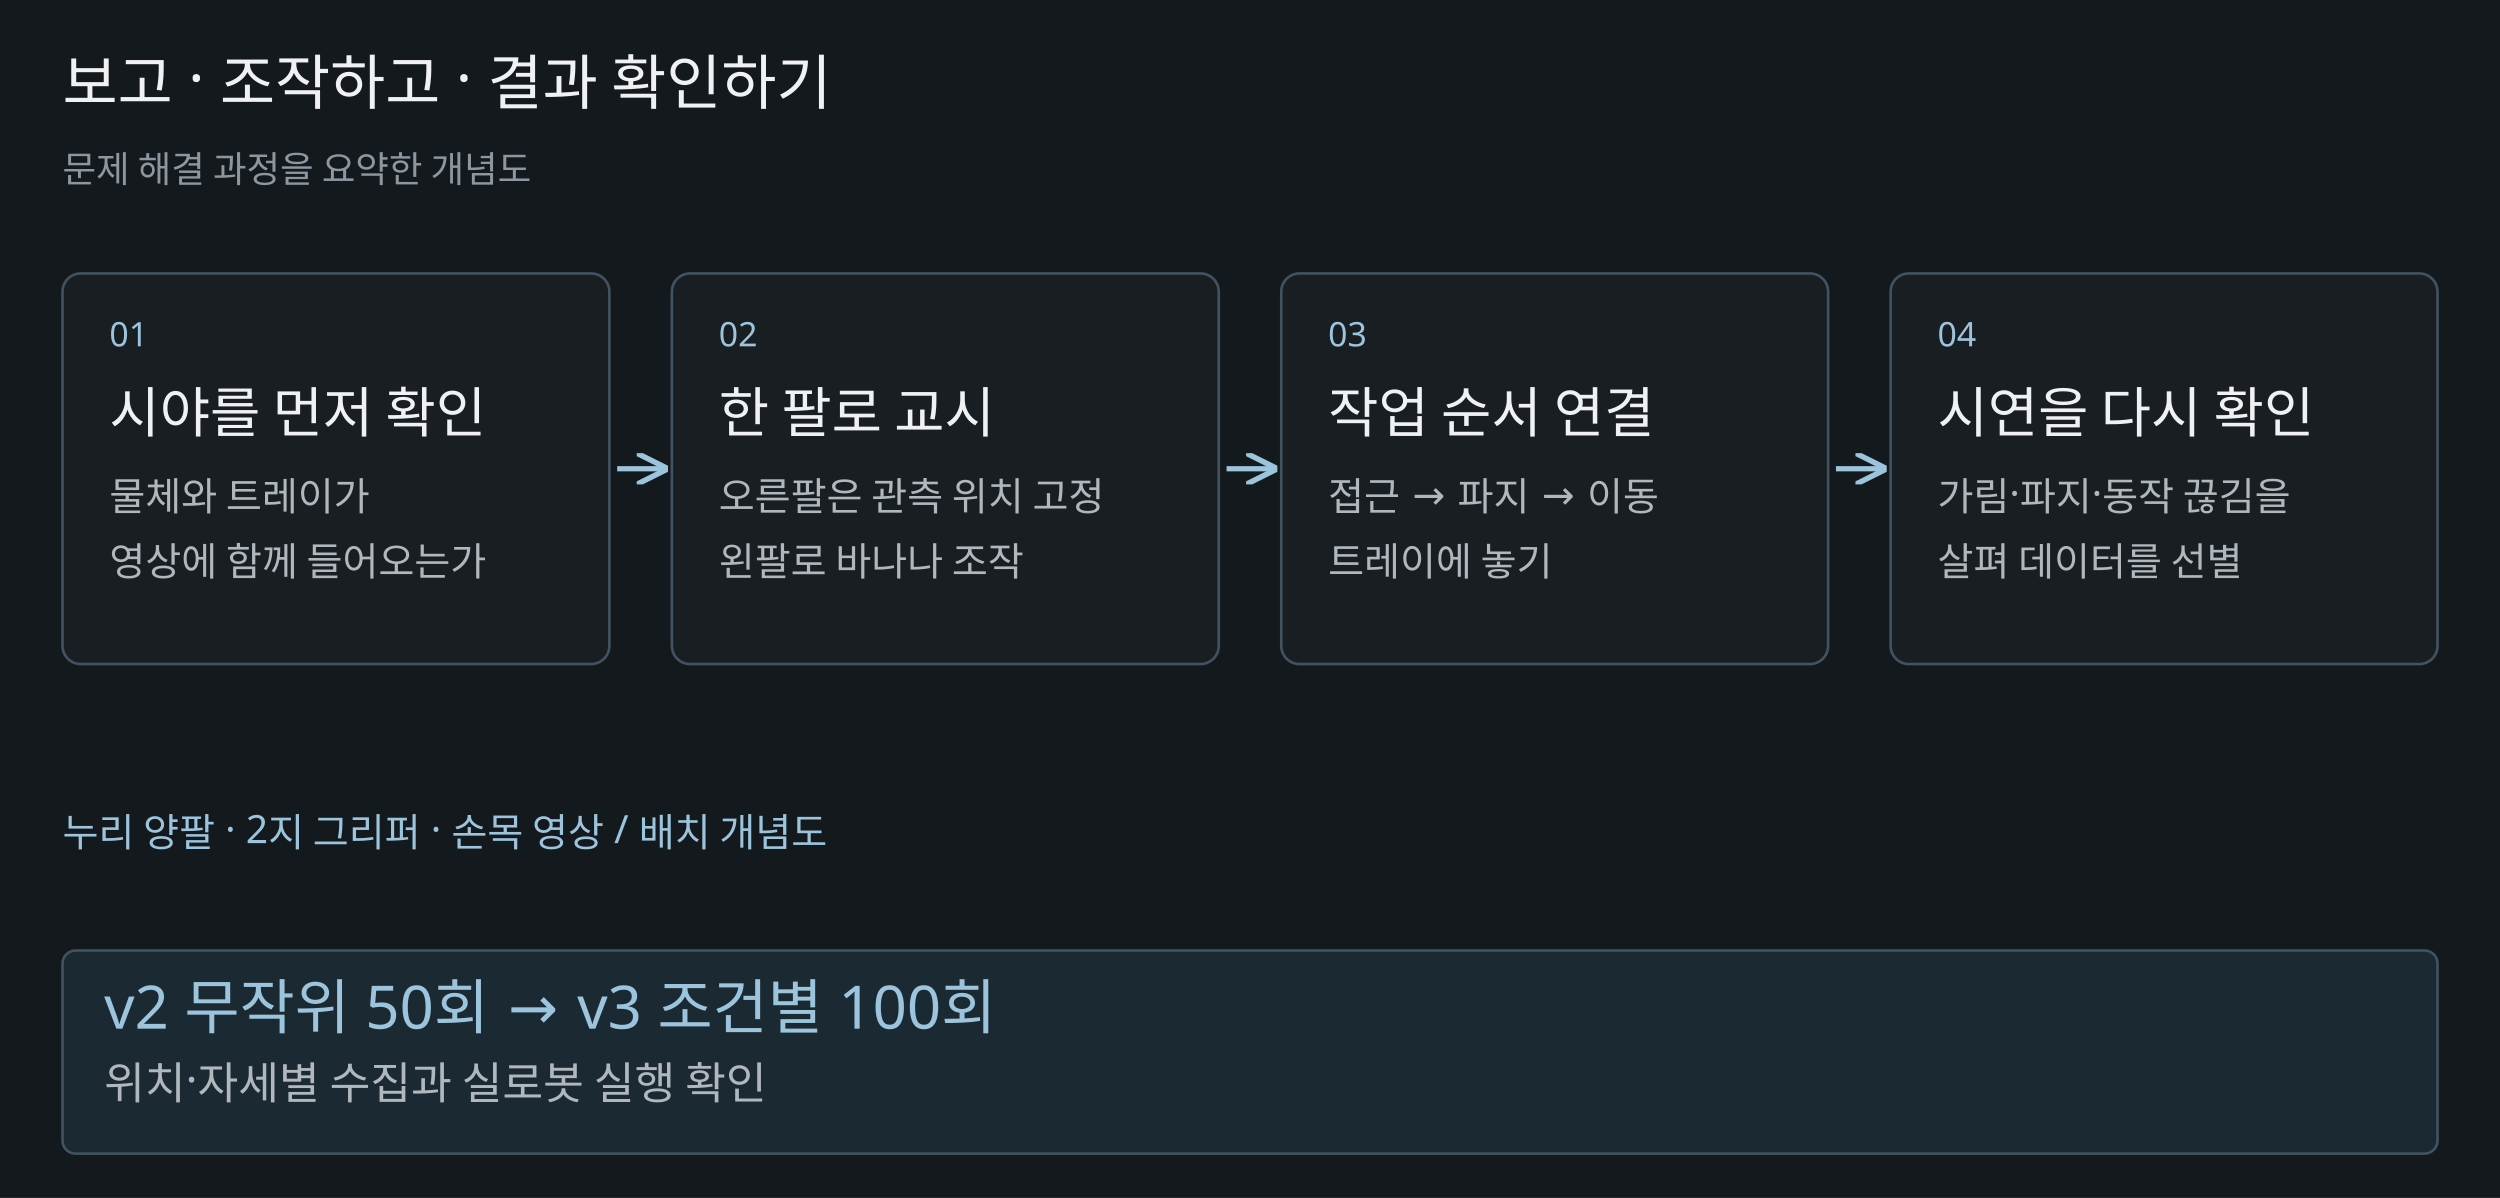
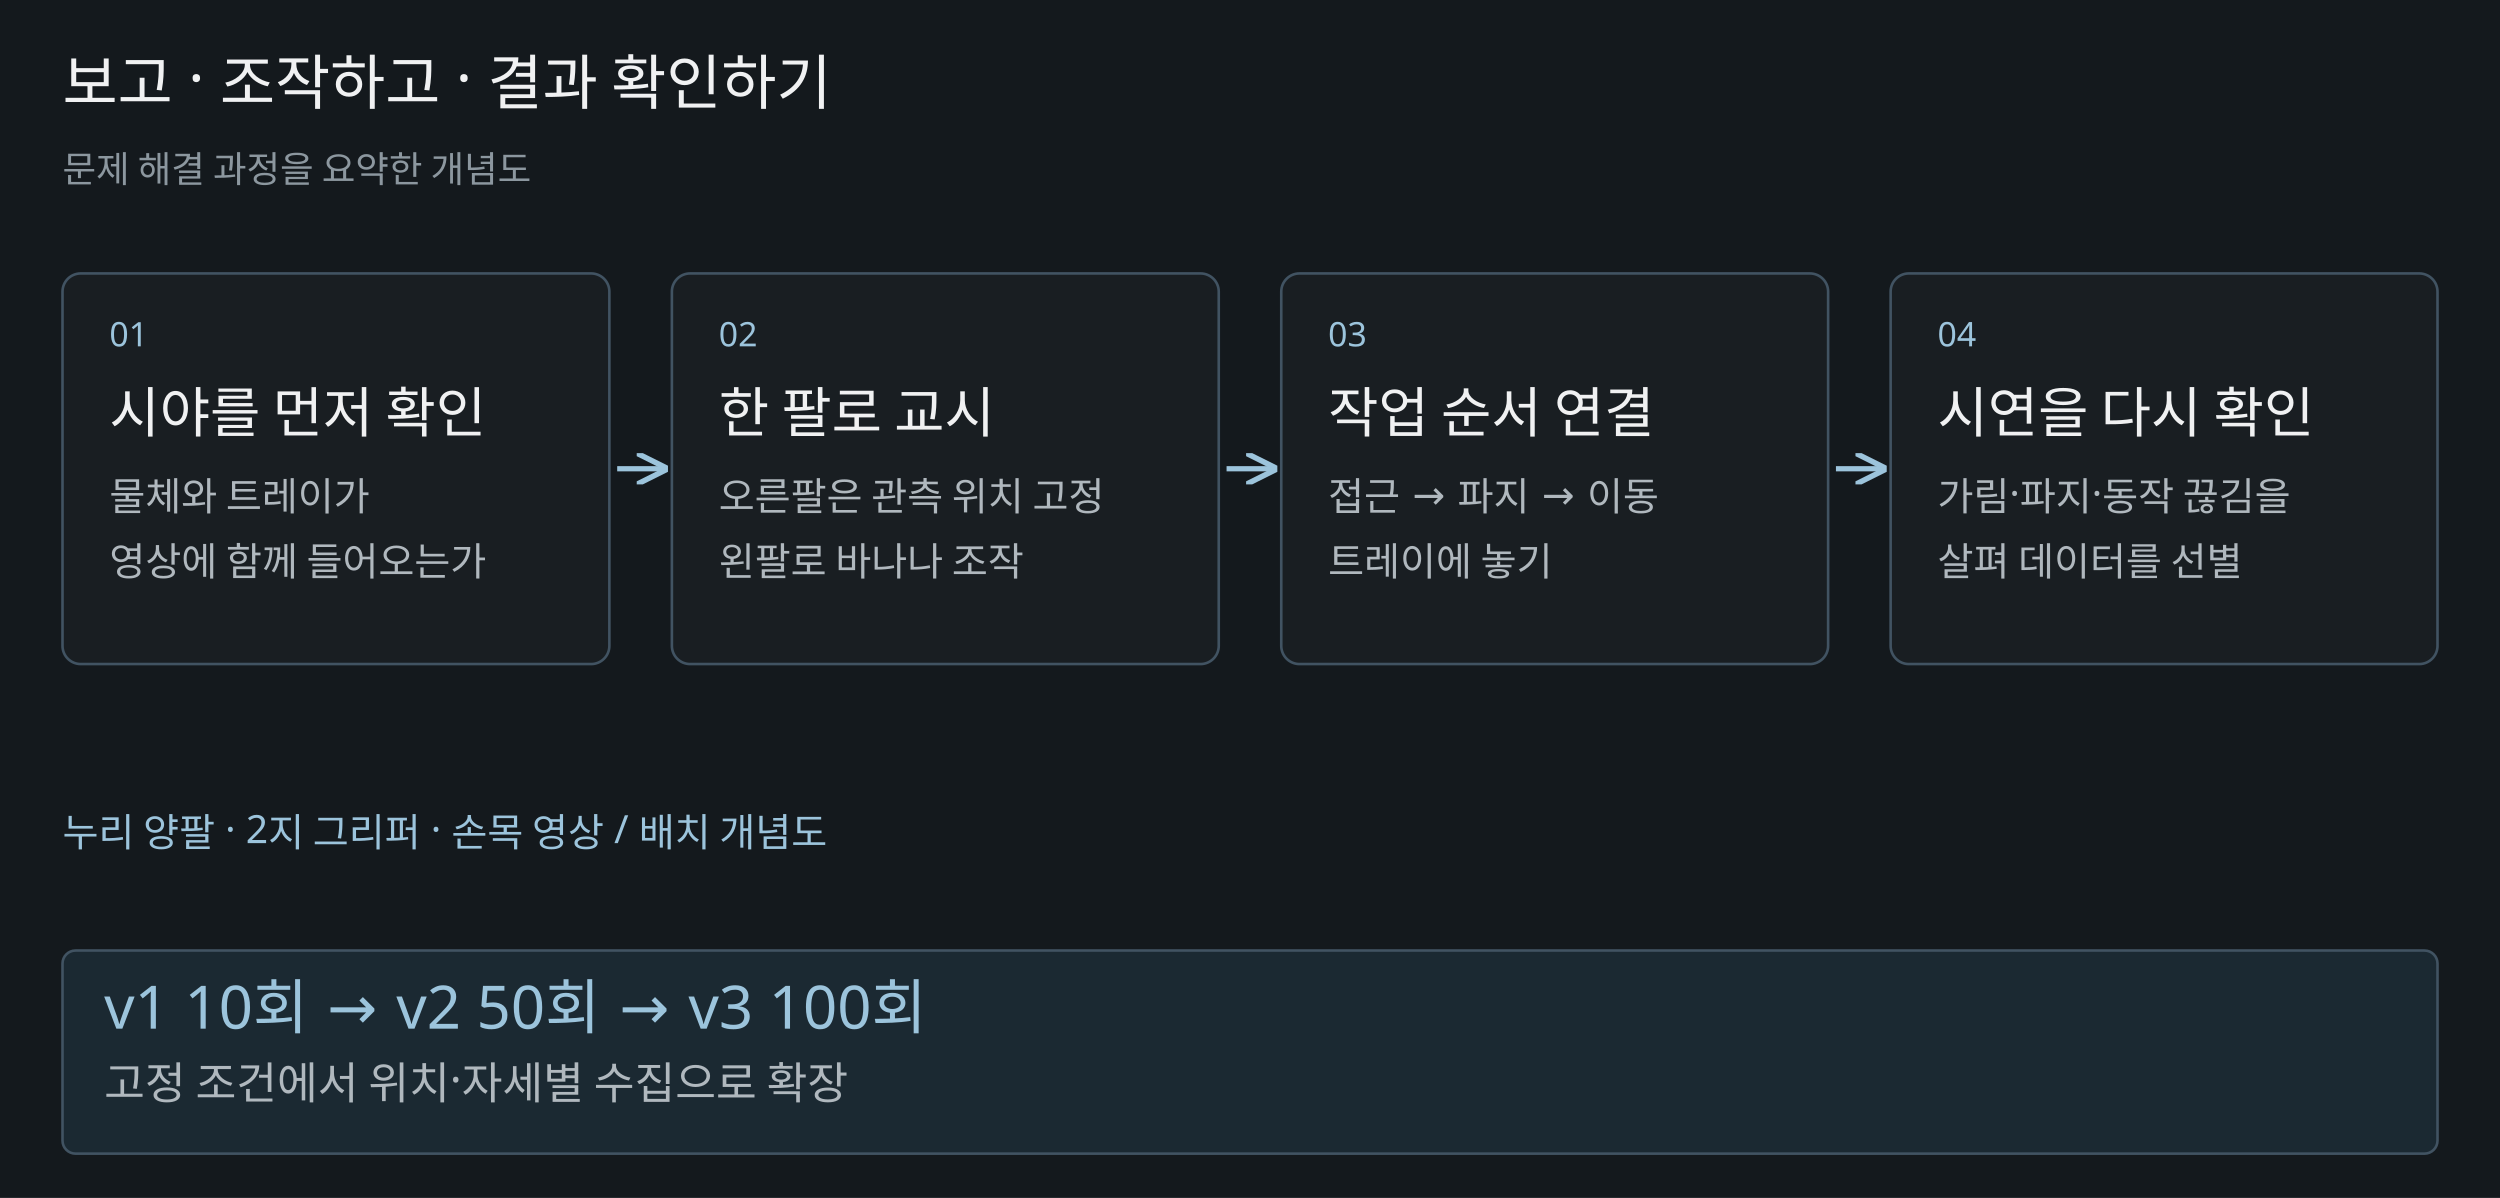
<svg xmlns="http://www.w3.org/2000/svg" viewBox="0 0 960 460" role="img" aria-labelledby="title">
  <defs>
    <marker id="arrow" viewBox="0 0 8 8" refX="7" refY="4" markerWidth="6" markerHeight="6" orient="auto">
      <path d="M0 0L8 4L0 8" fill="none" stroke="#9cc4dc" stroke-width="1.4" />
    </marker>
  </defs>
  <rect width="960" height="460" fill="#14191d" />
  <g font-family="Malgun Gothic,Pretendard,sans-serif">
    <text x="24" y="40" font-size="23" fill="#f0f1f2" text-anchor="start">보고 · 조작하고 · 결과 확인하기</text>
    <text x="24" y="70" font-size="14" fill="#8c979f" text-anchor="start">문제 해결 과정을 요약한 개념도</text>
    <rect x="24" y="105" width="210" height="150" rx="7" fill="#191e22" stroke="#415362" />
    <text x="42" y="133" font-size="13" fill="#9cc4dc" text-anchor="start">01</text>
    <text x="42" y="166" font-size="21" fill="#f0f1f2" text-anchor="start">시야를 먼저 확인</text>
    <text x="42" y="196" font-size="15" fill="#b0b8be" text-anchor="start">물체와 트레이가</text>
    <text x="42" y="221" font-size="15" fill="#b0b8be" text-anchor="start">영상에 함께 들어오는가</text>
    <path d="M237 180L255 180" fill="none" stroke="#9cc4dc" stroke-width="2" marker-end="url(#arrow)" />
    <rect x="258" y="105" width="210" height="150" rx="7" fill="#191e22" stroke="#415362" />
    <text x="276" y="133" font-size="13" fill="#9cc4dc" text-anchor="start">02</text>
    <text x="276" y="166" font-size="21" fill="#f0f1f2" text-anchor="start">한 팔로 교시</text>
    <text x="276" y="196" font-size="15" fill="#b0b8be" text-anchor="start">오른팔은 관측 위치 고정</text>
    <text x="276" y="221" font-size="15" fill="#b0b8be" text-anchor="start">왼팔로 바나나 조작</text>
    <path d="M471 180L489 180" fill="none" stroke="#9cc4dc" stroke-width="2" marker-end="url(#arrow)" />
    <rect x="492" y="105" width="210" height="150" rx="7" fill="#191e22" stroke="#415362" />
    <text x="510" y="133" font-size="13" fill="#9cc4dc" text-anchor="start">03</text>
    <text x="510" y="166" font-size="21" fill="#f0f1f2" text-anchor="start">작업 순서 연결</text>
    <text x="510" y="196" font-size="15" fill="#b0b8be" text-anchor="start">접근 → 파지 → 이동</text>
    <text x="510" y="221" font-size="15" fill="#b0b8be" text-anchor="start">트레이에 놓기</text>
    <path d="M705 180L723 180" fill="none" stroke="#9cc4dc" stroke-width="2" marker-end="url(#arrow)" />
    <rect x="726" y="105" width="210" height="150" rx="7" fill="#191e22" stroke="#415362" />
    <text x="744" y="133" font-size="13" fill="#9cc4dc" text-anchor="start">04</text>
    <text x="744" y="166" font-size="21" fill="#f0f1f2" text-anchor="start">시연을 다시 확인</text>
    <text x="744" y="196" font-size="15" fill="#b0b8be" text-anchor="start">가림·파지·동작 끊김을</text>
    <text x="744" y="221" font-size="15" fill="#b0b8be" text-anchor="start">살펴 데이터를 선별</text>
    <text x="24" y="325" font-size="15" fill="#9cc4dc" text-anchor="start">누리 양팔 · 2지 그리퍼 · 손목 영상 / 배치 개념도</text>
  </g>
  <g font-family="Malgun Gothic,Pretendard,sans-serif">
    <rect x="24" y="365" width="912" height="78" rx="5" fill="#1b2932" stroke="#415362" />
-     <text x="40" y="395" font-size="23" fill="#9cc4dc">v2 무작위 50회 → v3 조건별 100회</text>
-     <text x="40" y="422" font-size="17" fill="#b0b8be">위치·자세별 수집과 실로봇 실행 확인</text>
+     <text x="40" y="395" font-size="23" fill="#9cc4dc">v1 10회 → v2 50회 → v3 100회</text>
+     <text x="40" y="422" font-size="17" fill="#b0b8be">고정 조건에서 위치·자세별 수집으로 확장</text>
  </g>
</svg>
